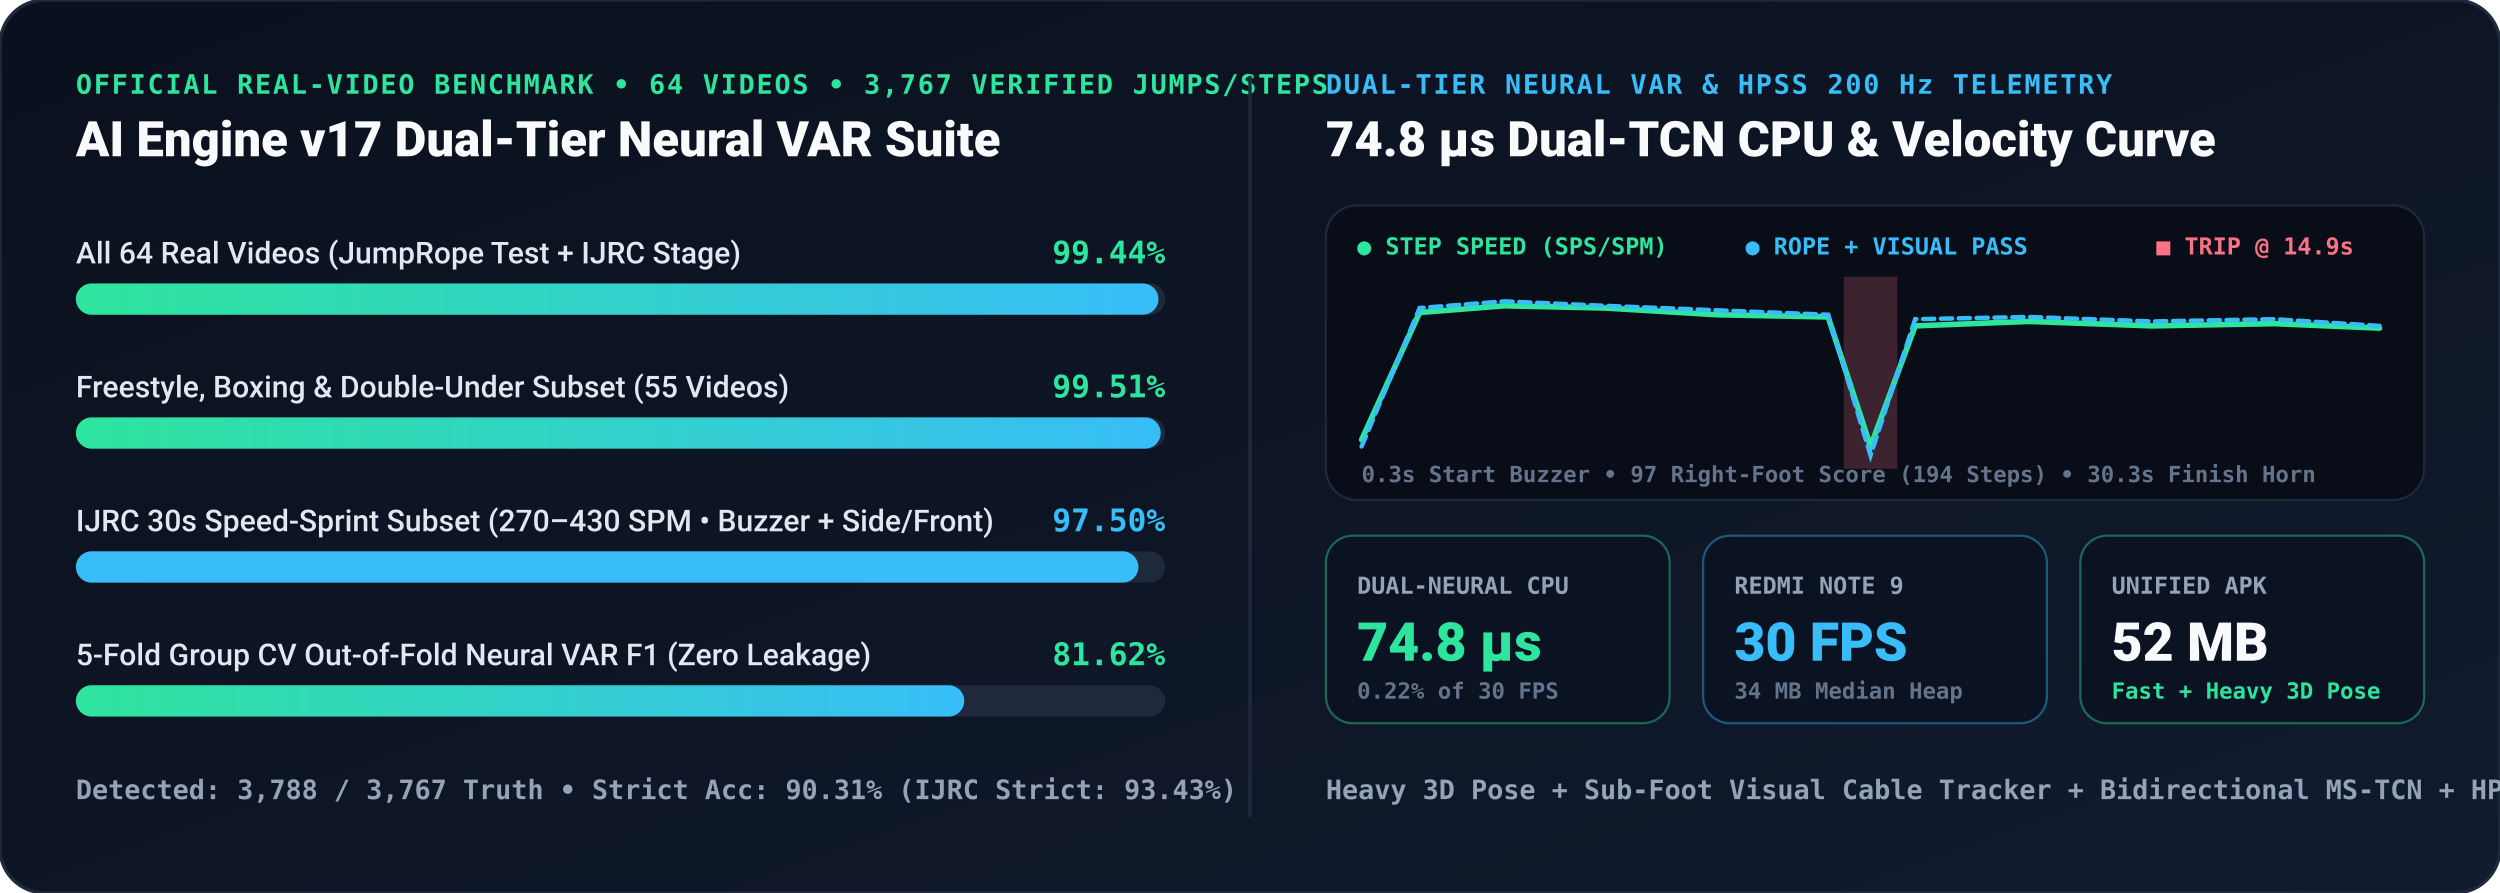
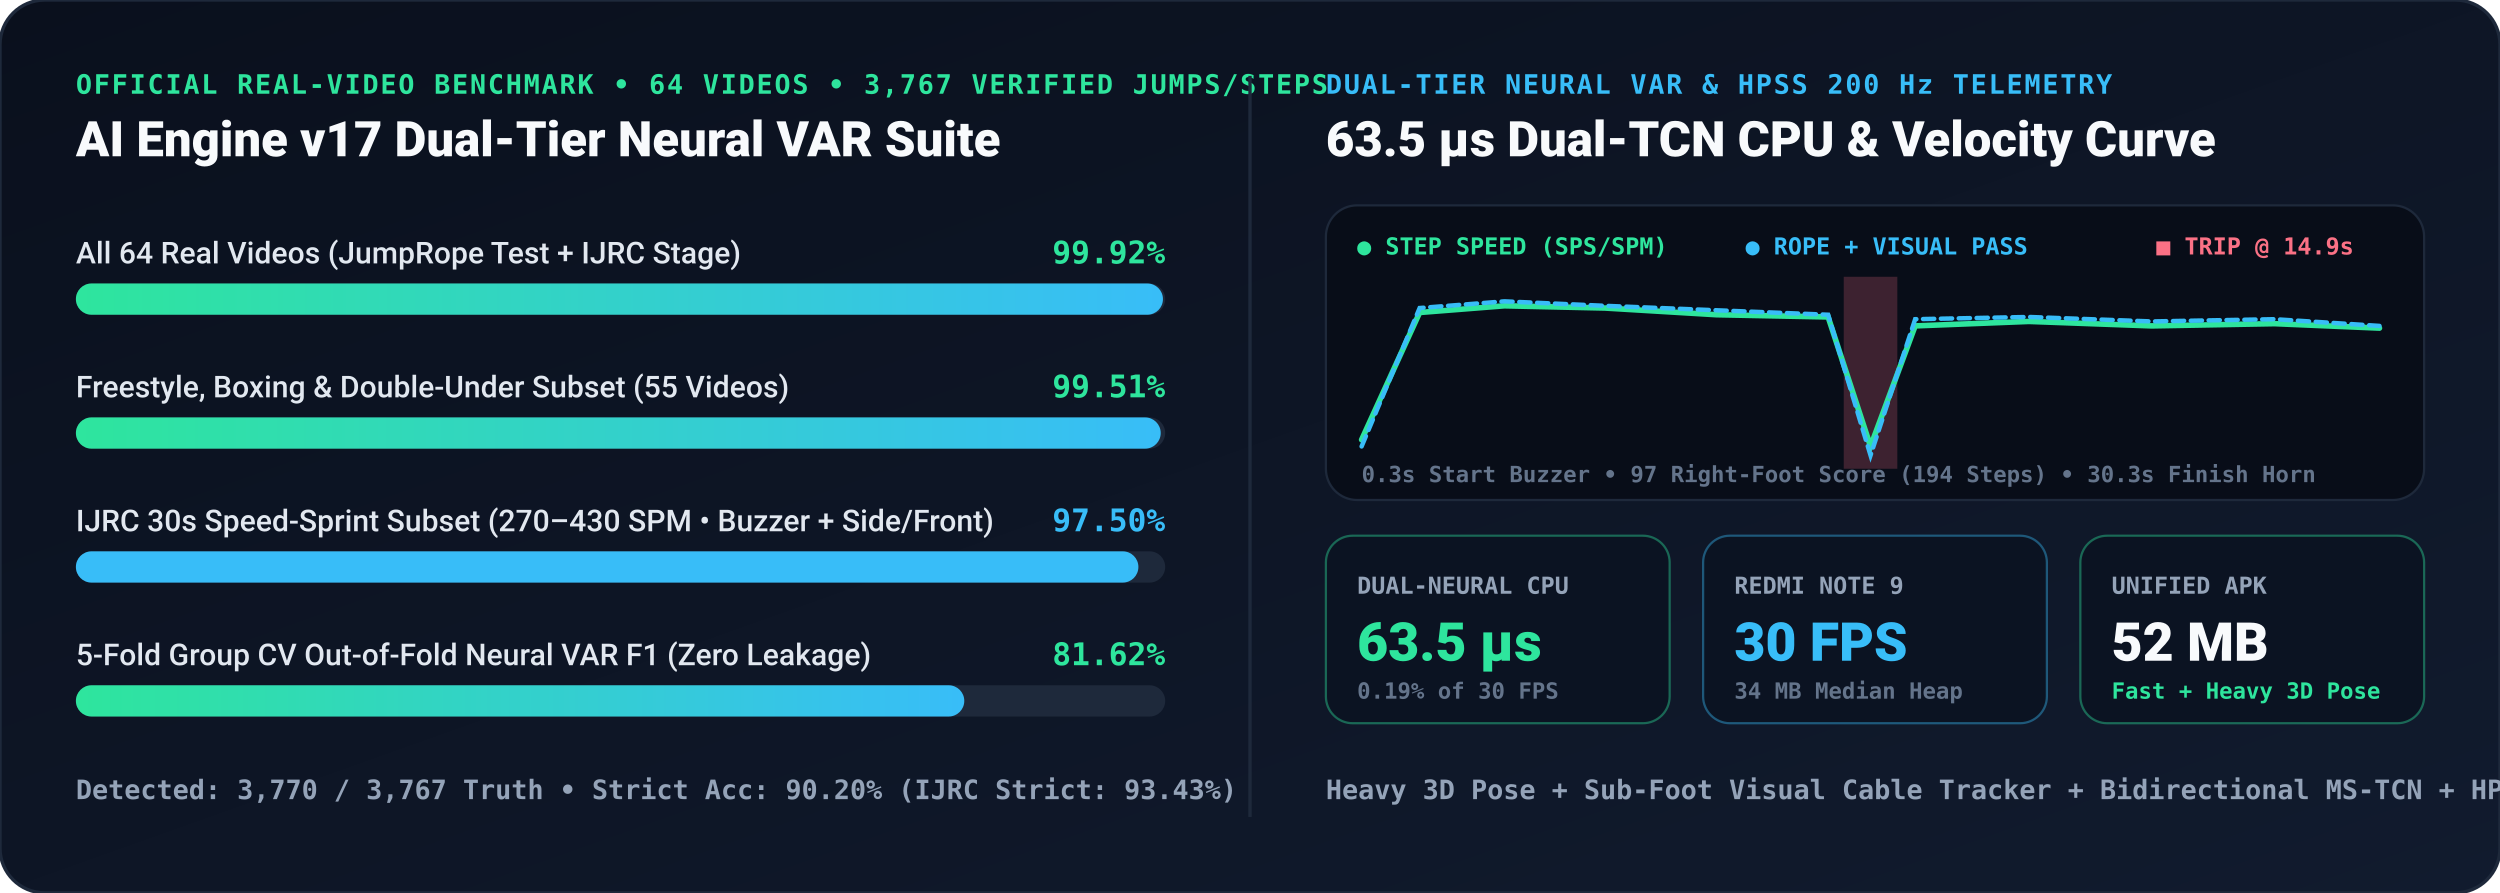
<svg xmlns="http://www.w3.org/2000/svg" viewBox="0 0 1120 400" width="1120" height="400" role="img" aria-label="Jumpvex 64-Real-Video Ground-Truth Benchmark &amp; IJRC Speed Telemetry">
  <defs>
    <linearGradient id="cardBg" x1="0%" y1="0%" x2="100%" y2="100%">
      <stop offset="0%" stop-color="#0A101D" />
      <stop offset="100%" stop-color="#111B2E" />
    </linearGradient>
    <linearGradient id="barMint" x1="0%" y1="0%" x2="100%" y2="0%">
      <stop offset="0%" stop-color="#2EE59D" />
      <stop offset="100%" stop-color="#38BDF8" />
    </linearGradient>
    <style>
      .h1 { font-family: -apple-system, BlinkMacSystemFont, "Segoe UI", Roboto, sans-serif; font-weight: 800; }
      .sub { font-family: -apple-system, BlinkMacSystemFont, "Segoe UI", Roboto, sans-serif; font-weight: 500; }
      .mono { font-family: ui-monospace, SFMono-Regular, Menlo, Monaco, Consolas, monospace; font-weight: 700; }
    </style>
  </defs>
  <rect width="1120" height="400" rx="20" fill="url(#cardBg)" stroke="#1E293B" stroke-width="1.5" />
  <text x="34" y="42" fill="#2EE59D" font-size="12" class="mono" letter-spacing="0.8">OFFICIAL REAL-VIDEO BENCHMARK • 64 VIDEOS • 3,767 VERIFIED JUMPS/STEPS</text>
  <text x="34" y="70" fill="#F8FAFC" font-size="22" class="h1">AI Engine v17 Dual-Tier Neural VAR Suite</text>
  <g transform="translate(34, 102)">
    <text x="0" y="16" fill="#E2E8F0" font-size="13.5" class="sub">All 64 Real Videos (JumpRope Test + IJRC Stage)</text>
-     <text x="488" y="16" fill="#2EE59D" font-size="14" class="mono" text-anchor="end">99.44%</text>
+     <text x="488" y="16" fill="#2EE59D" font-size="14" class="mono" text-anchor="end">99.92%</text>
    <rect x="0" y="25" width="488" height="14" rx="7" fill="#1E293B" />
-     <rect x="0" y="25" width="485" height="14" rx="7" fill="url(#barMint)" />
+     <rect x="0" y="25" width="487" height="14" rx="7" fill="url(#barMint)" />
  </g>
  <g transform="translate(34, 162)">
    <text x="0" y="16" fill="#E2E8F0" font-size="13.5" class="sub">Freestyle, Boxing &amp; Double-Under Subset (55 Videos)</text>
    <text x="488" y="16" fill="#2EE59D" font-size="14" class="mono" text-anchor="end">99.51%</text>
    <rect x="0" y="25" width="488" height="14" rx="7" fill="#1E293B" />
    <rect x="0" y="25" width="486" height="14" rx="7" fill="url(#barMint)" />
  </g>
  <g transform="translate(34, 222)">
    <text x="0" y="16" fill="#E2E8F0" font-size="13.5" class="sub">IJRC 30s Speed-Sprint Subset (270–430 SPM • Buzzer + Side/Front)</text>
    <text x="488" y="16" fill="#38BDF8" font-size="14" class="mono" text-anchor="end">97.50%</text>
    <rect x="0" y="25" width="488" height="14" rx="7" fill="#1E293B" />
    <rect x="0" y="25" width="476" height="14" rx="7" fill="#38BDF8" />
  </g>
  <g transform="translate(34, 282)">
    <text x="0" y="16" fill="#E2E8F0" font-size="13.5" class="sub">5-Fold Group CV Out-of-Fold Neural VAR F1 (Zero Leakage)</text>
    <text x="488" y="16" fill="#2EE59D" font-size="14" class="mono" text-anchor="end">81.62%</text>
    <rect x="0" y="25" width="488" height="14" rx="7" fill="#1E293B" />
    <rect x="0" y="25" width="398" height="14" rx="7" fill="url(#barMint)" />
  </g>
  <text x="34" y="358" fill="#94A3B8" font-size="12" class="mono">
-     Detected: 3,788 / 3,767 Truth • Strict Acc: 90.31% (IJRC Strict: 93.43%)
+     Detected: 3,770 / 3,767 Truth • Strict Acc: 90.20% (IJRC Strict: 93.43%)
  </text>
  <line x1="560" y1="34" x2="560" y2="366" stroke="#1E293B" stroke-width="1.5" />
  <text x="594" y="42" fill="#38BDF8" font-size="12" class="mono" letter-spacing="0.8">DUAL-TIER NEURAL VAR &amp; HPSS 200 Hz TELEMETRY</text>
-   <text x="594" y="70" fill="#F8FAFC" font-size="22" class="h1">74.8 µs Dual-TCN CPU &amp; Velocity Curve</text>
+   <text x="594" y="70" fill="#F8FAFC" font-size="22" class="h1">63.5 µs Dual-TCN CPU &amp; Velocity Curve</text>
  <g transform="translate(594, 92)">
    <rect width="492" height="132" rx="14" fill="#080D18" stroke="#1E293B" />
    <text x="14" y="22" fill="#2EE59D" font-size="10.5" class="mono">● STEP SPEED (SPS/SPM)</text>
    <text x="188" y="22" fill="#38BDF8" font-size="10.5" class="mono">● ROPE + VISUAL PASS</text>
    <text x="372" y="22" fill="#FB7185" font-size="10.5" class="mono">■ TRIP @ 14.9s</text>
    <rect x="232" y="32" width="24" height="86" fill="#FB7185" fill-opacity="0.22" />
    <polyline fill="none" stroke="#2EE59D" stroke-width="2.5" stroke-linecap="round" points="16,105 42,48 80,45 125,46 175,49 225,50 244,108 264,54 315,52 370,54 425,53 472,55" />
    <polyline fill="none" stroke="#38BDF8" stroke-width="2" stroke-dasharray="5 3" stroke-linecap="round" points="16,108 42,46 80,43 125,45 175,47 225,49 244,112 264,51 315,50 370,52 425,51 472,54" />
    <text x="16" y="124" fill="#64748B" font-size="10" class="mono">0.3s Start Buzzer • 97 Right-Foot Score (194 Steps) • 30.3s Finish Horn</text>
  </g>
  <g transform="translate(594, 240)">
    <rect x="0" y="0" width="154" height="84" rx="12" fill="#0B1322" stroke="#2EE59D" stroke-opacity="0.4" />
    <text x="14" y="26" fill="#94A3B8" font-size="10.5" class="mono">DUAL-NEURAL CPU</text>
-     <text x="14" y="56" fill="#2EE59D" font-size="24" class="h1">74.8 µs</text>
-     <text x="14" y="73" fill="#64748B" font-size="10" class="mono">0.22% of 30 FPS</text>
+     <text x="14" y="56" fill="#2EE59D" font-size="24" class="h1">63.5 µs</text>
+     <text x="14" y="73" fill="#64748B" font-size="10" class="mono">0.19% of 30 FPS</text>
    <rect x="169" y="0" width="154" height="84" rx="12" fill="#0B1322" stroke="#38BDF8" stroke-opacity="0.4" />
    <text x="183" y="26" fill="#94A3B8" font-size="10.5" class="mono">REDMI NOTE 9</text>
    <text x="183" y="56" fill="#38BDF8" font-size="24" class="h1">30 FPS</text>
    <text x="183" y="73" fill="#64748B" font-size="10" class="mono">34 MB Median Heap</text>
    <rect x="338" y="0" width="154" height="84" rx="12" fill="#0B1322" stroke="#2EE59D" stroke-opacity="0.4" />
    <text x="352" y="26" fill="#94A3B8" font-size="10.5" class="mono">UNIFIED APK</text>
    <text x="352" y="56" fill="#F8FAFC" font-size="24" class="h1">52 MB</text>
    <text x="352" y="73" fill="#2EE59D" font-size="10" class="mono">Fast + Heavy 3D Pose</text>
  </g>
  <text x="594" y="358" fill="#94A3B8" font-size="12" class="mono">
    Heavy 3D Pose + Sub-Foot Visual Cable Tracker + Bidirectional MS-TCN + HPSS
  </text>
</svg>
